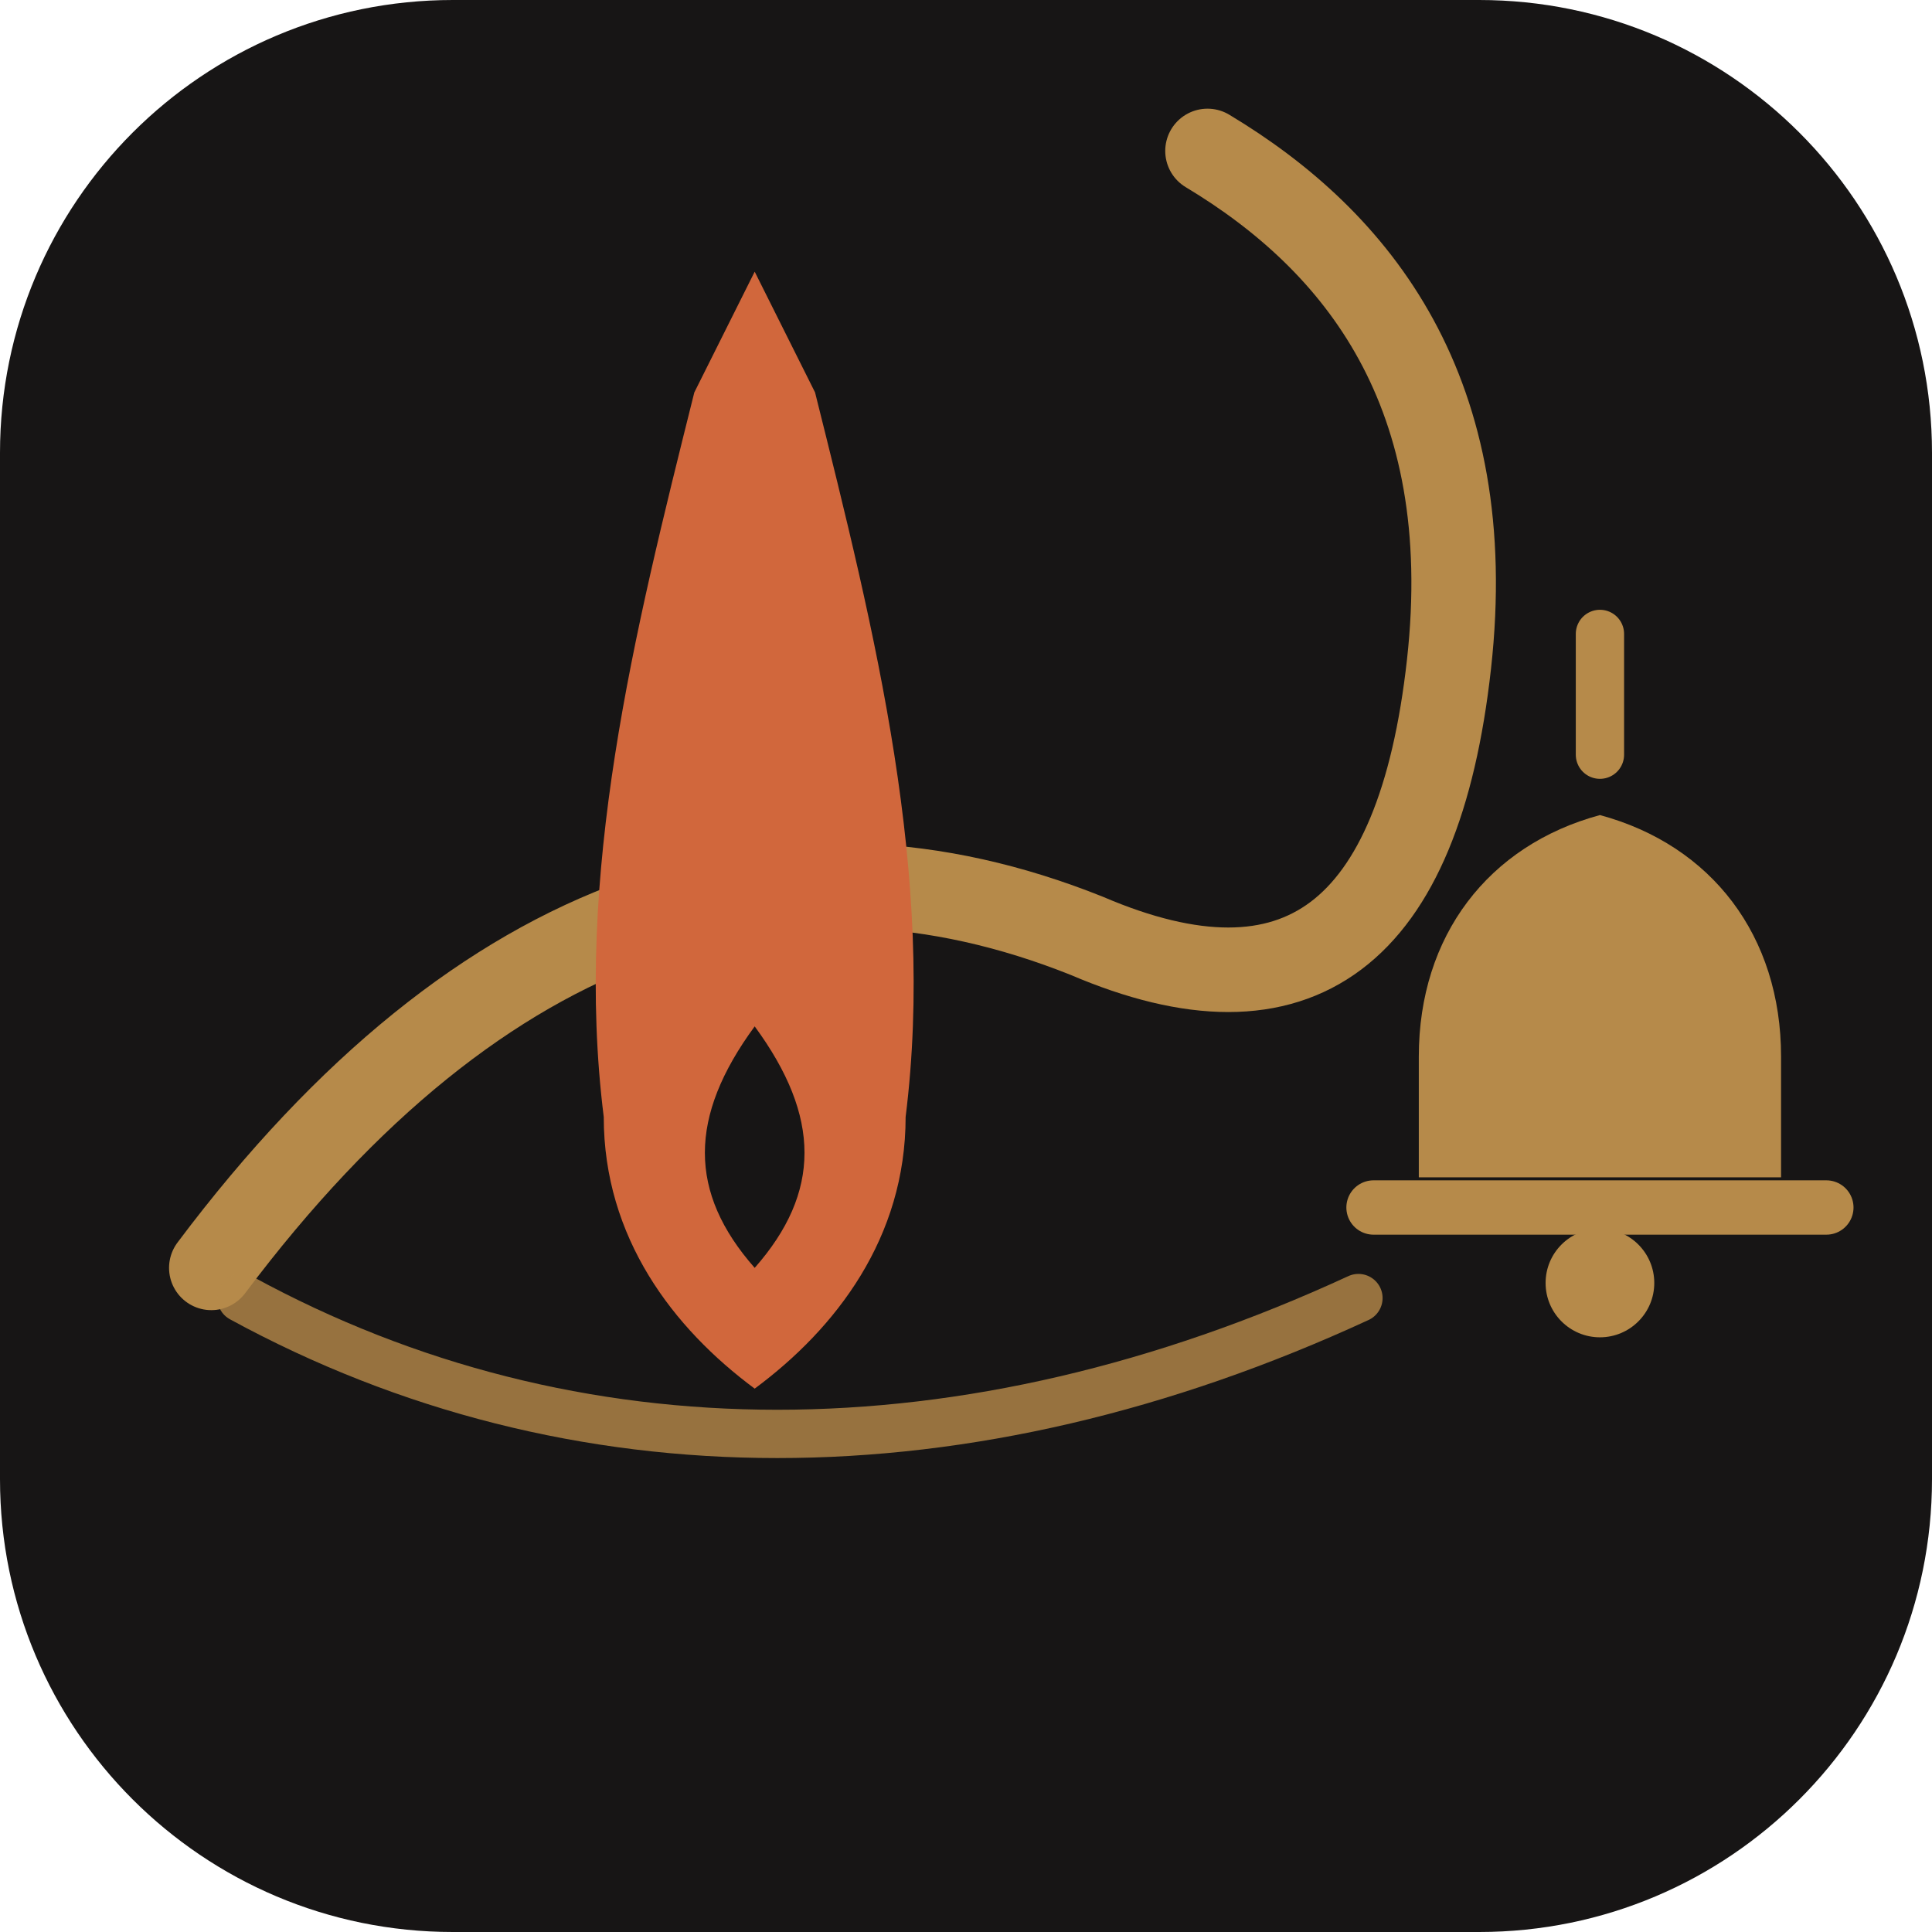
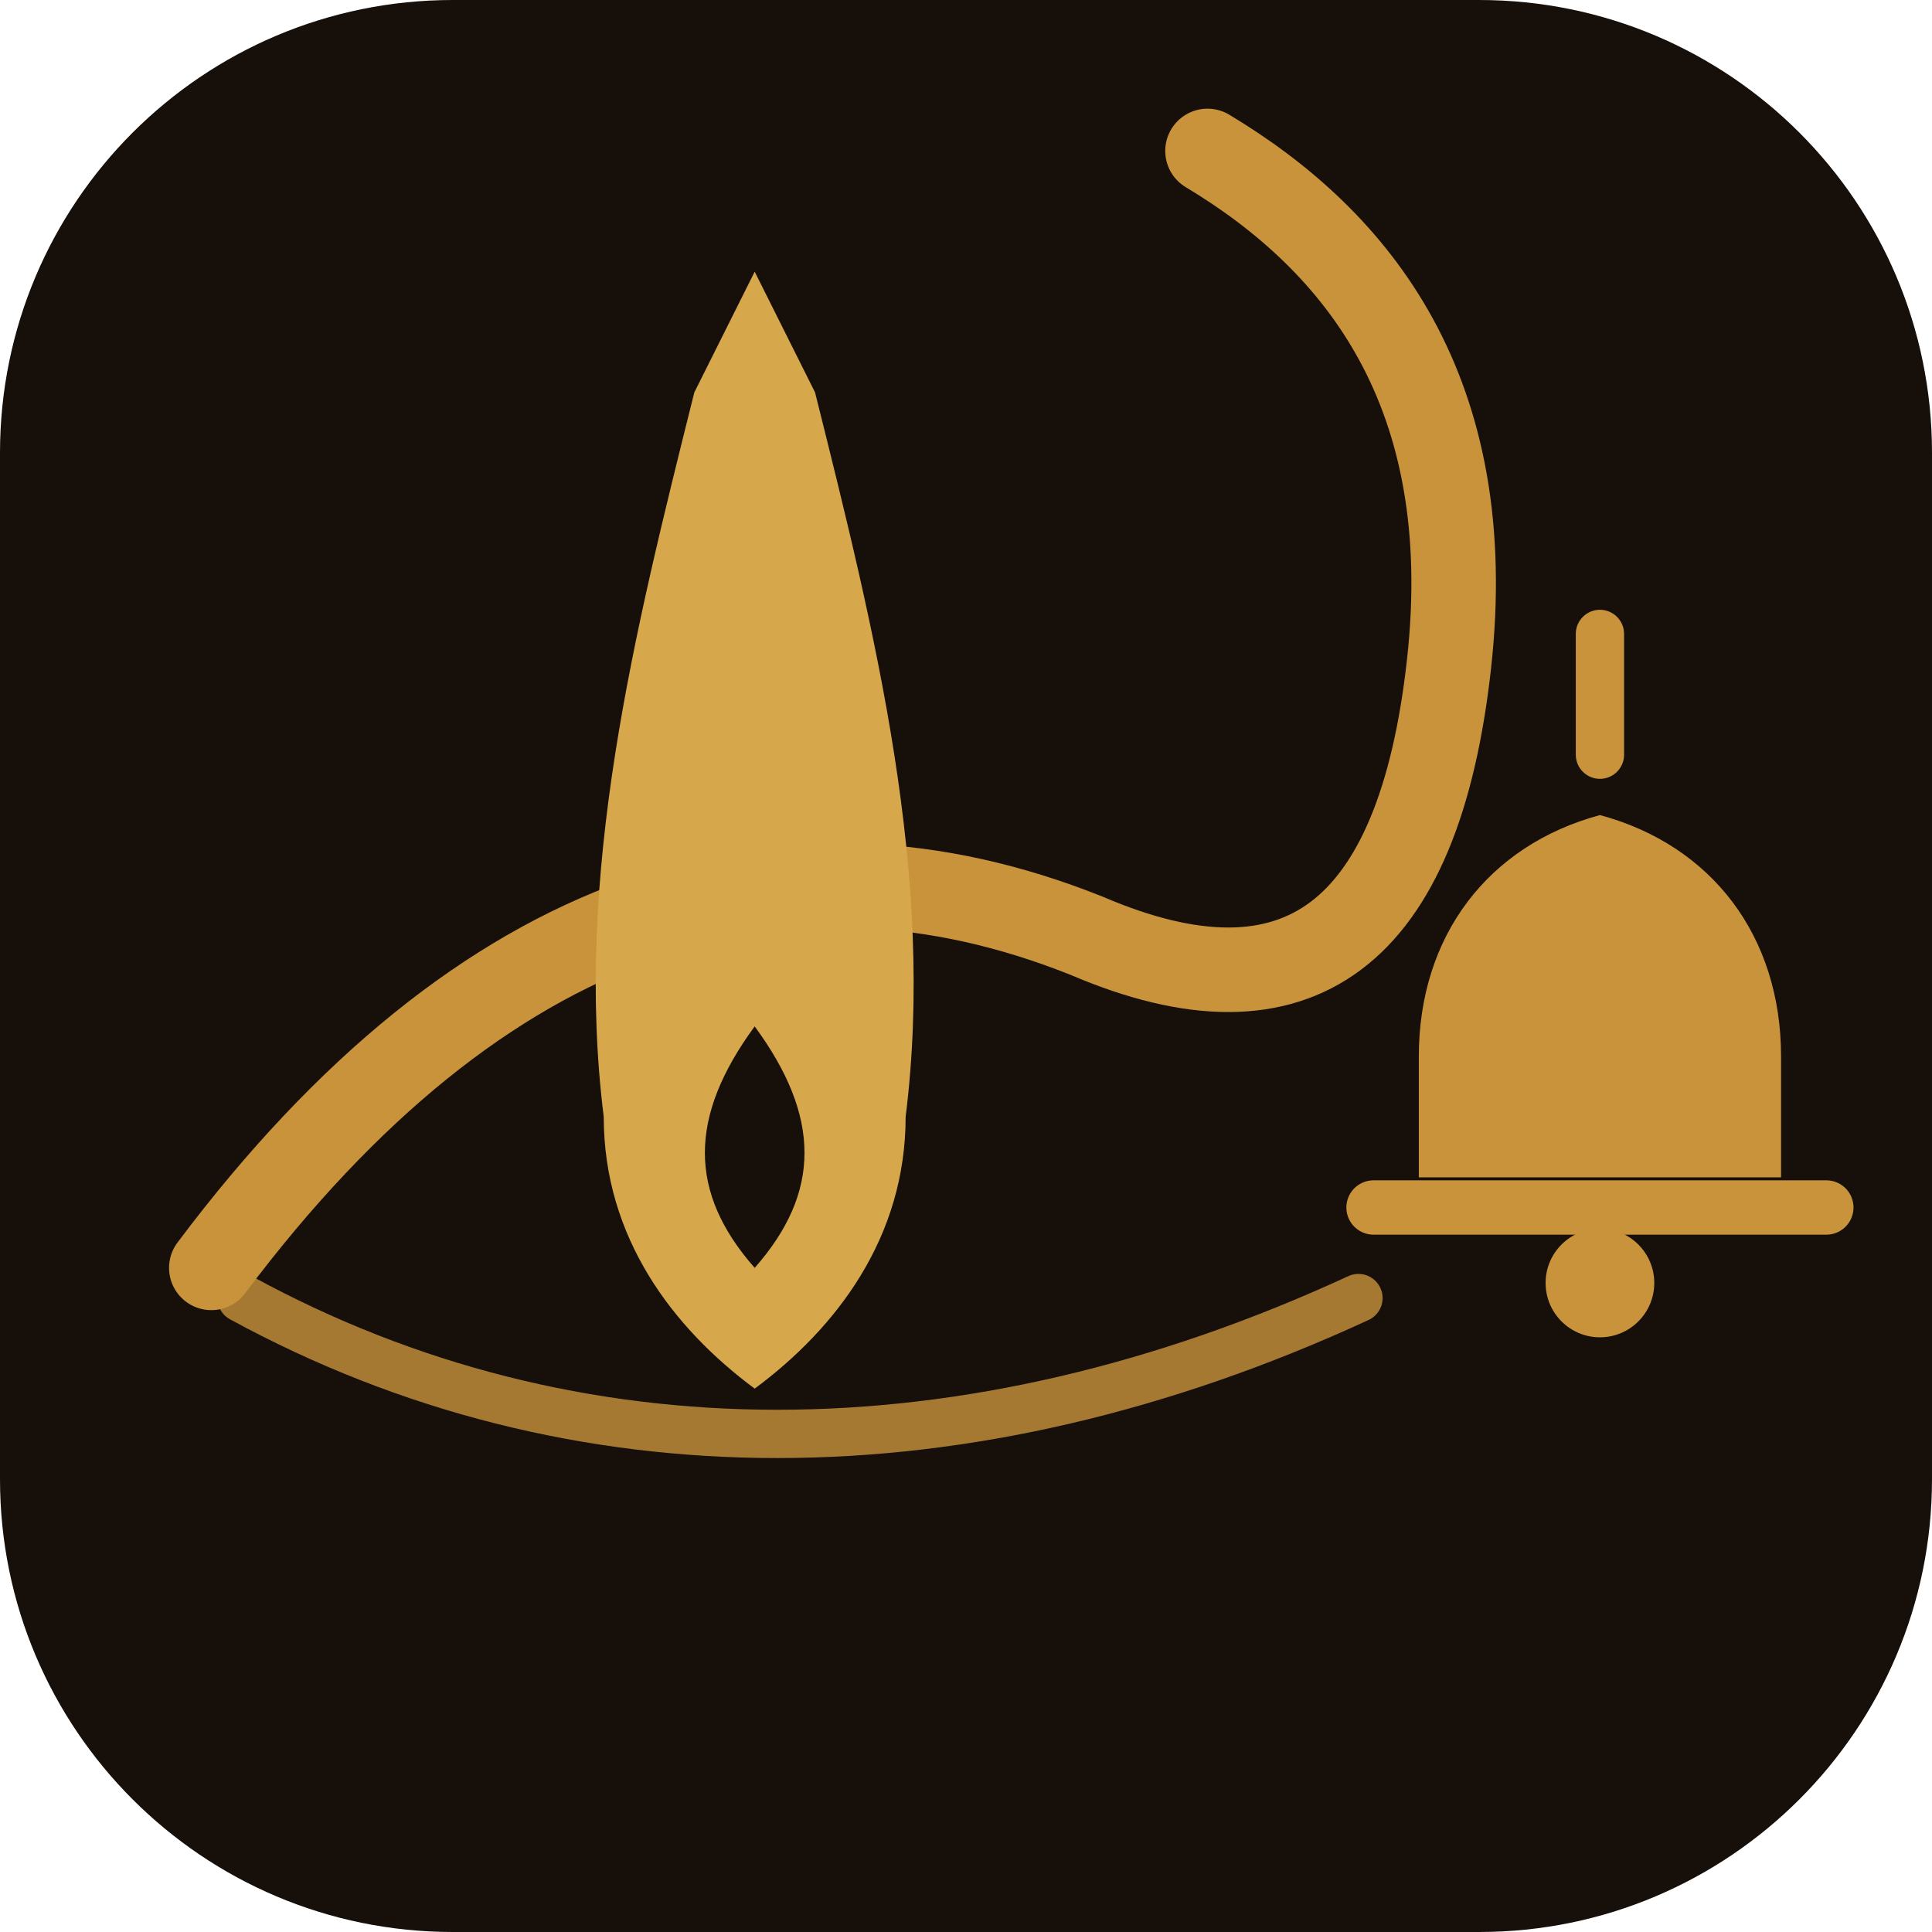
<svg xmlns="http://www.w3.org/2000/svg" viewBox="0 0 64 64">
-   <rect width="64" height="64" rx="15" fill="#171515" />
-   <path d="M7 42 C16 30 26 27 36 31 C43 34 47 31 48 22 C49 13 45 8 40 5" fill="none" stroke="#b68a4a" stroke-width="2.8" stroke-linecap="round" stroke-linejoin="round" />
-   <path d="M8 43 C19 49 32 49 45 43" fill="none" stroke="#b68a4a" stroke-width="1.6" stroke-linecap="round" opacity=".8" />
-   <path d="M23 13 C21 21 19 29 20 37 C20 41 22.3 44 25 46 C27.7 44 30 41 30 37 C31 29 29 21 27 13 L25 9 Z" fill="#d1673c" />
-   <path d="M25 34 C22.8 37 22.8 39.5 25 42 C27.2 39.5 27.2 37 25 34 Z" fill="#171515" />
-   <path d="M47 35 C47 31 49.3 28 53 27 C56.7 28 59 31 59 35 L59 39 H47 Z" fill="#b68a4a" />
-   <path d="M45.5 40 H60.5" fill="none" stroke="#b68a4a" stroke-width="1.8" stroke-linecap="round" />
-   <circle cx="53" cy="42.5" r="1.8" fill="#b68a4a" />
-   <path d="M53 25 V21" fill="none" stroke="#b68a4a" stroke-width="1.6" stroke-linecap="round" />
+   <rect width="64" height="64" rx="15" fill="#160f0a" />
+   <path d="M7 42 C16 30 26 27 36 31 C43 34 47 31 48 22 C49 13 45 8 40 5" fill="none" stroke="#c9933c" stroke-width="2.8" stroke-linecap="round" stroke-linejoin="round" />
+   <path d="M8 43 C19 49 32 49 45 43" fill="none" stroke="#c9933c" stroke-width="1.6" stroke-linecap="round" opacity=".8" />
+   <path d="M23 13 C21 21 19 29 20 37 C20 41 22.3 44 25 46 C27.7 44 30 41 30 37 C31 29 29 21 27 13 L25 9 Z" fill="#d6a84b" />
+   <path d="M25 34 C22.8 37 22.8 39.5 25 42 C27.2 39.5 27.2 37 25 34 Z" fill="#160f0a" />
+   <path d="M47 35 C47 31 49.3 28 53 27 C56.7 28 59 31 59 35 L59 39 H47 Z" fill="#c9933c" />
+   <path d="M45.5 40 H60.5" fill="none" stroke="#c9933c" stroke-width="1.8" stroke-linecap="round" />
+   <circle cx="53" cy="42.5" r="1.8" fill="#c9933c" />
+   <path d="M53 25 V21" fill="none" stroke="#c9933c" stroke-width="1.6" stroke-linecap="round" />
</svg>
